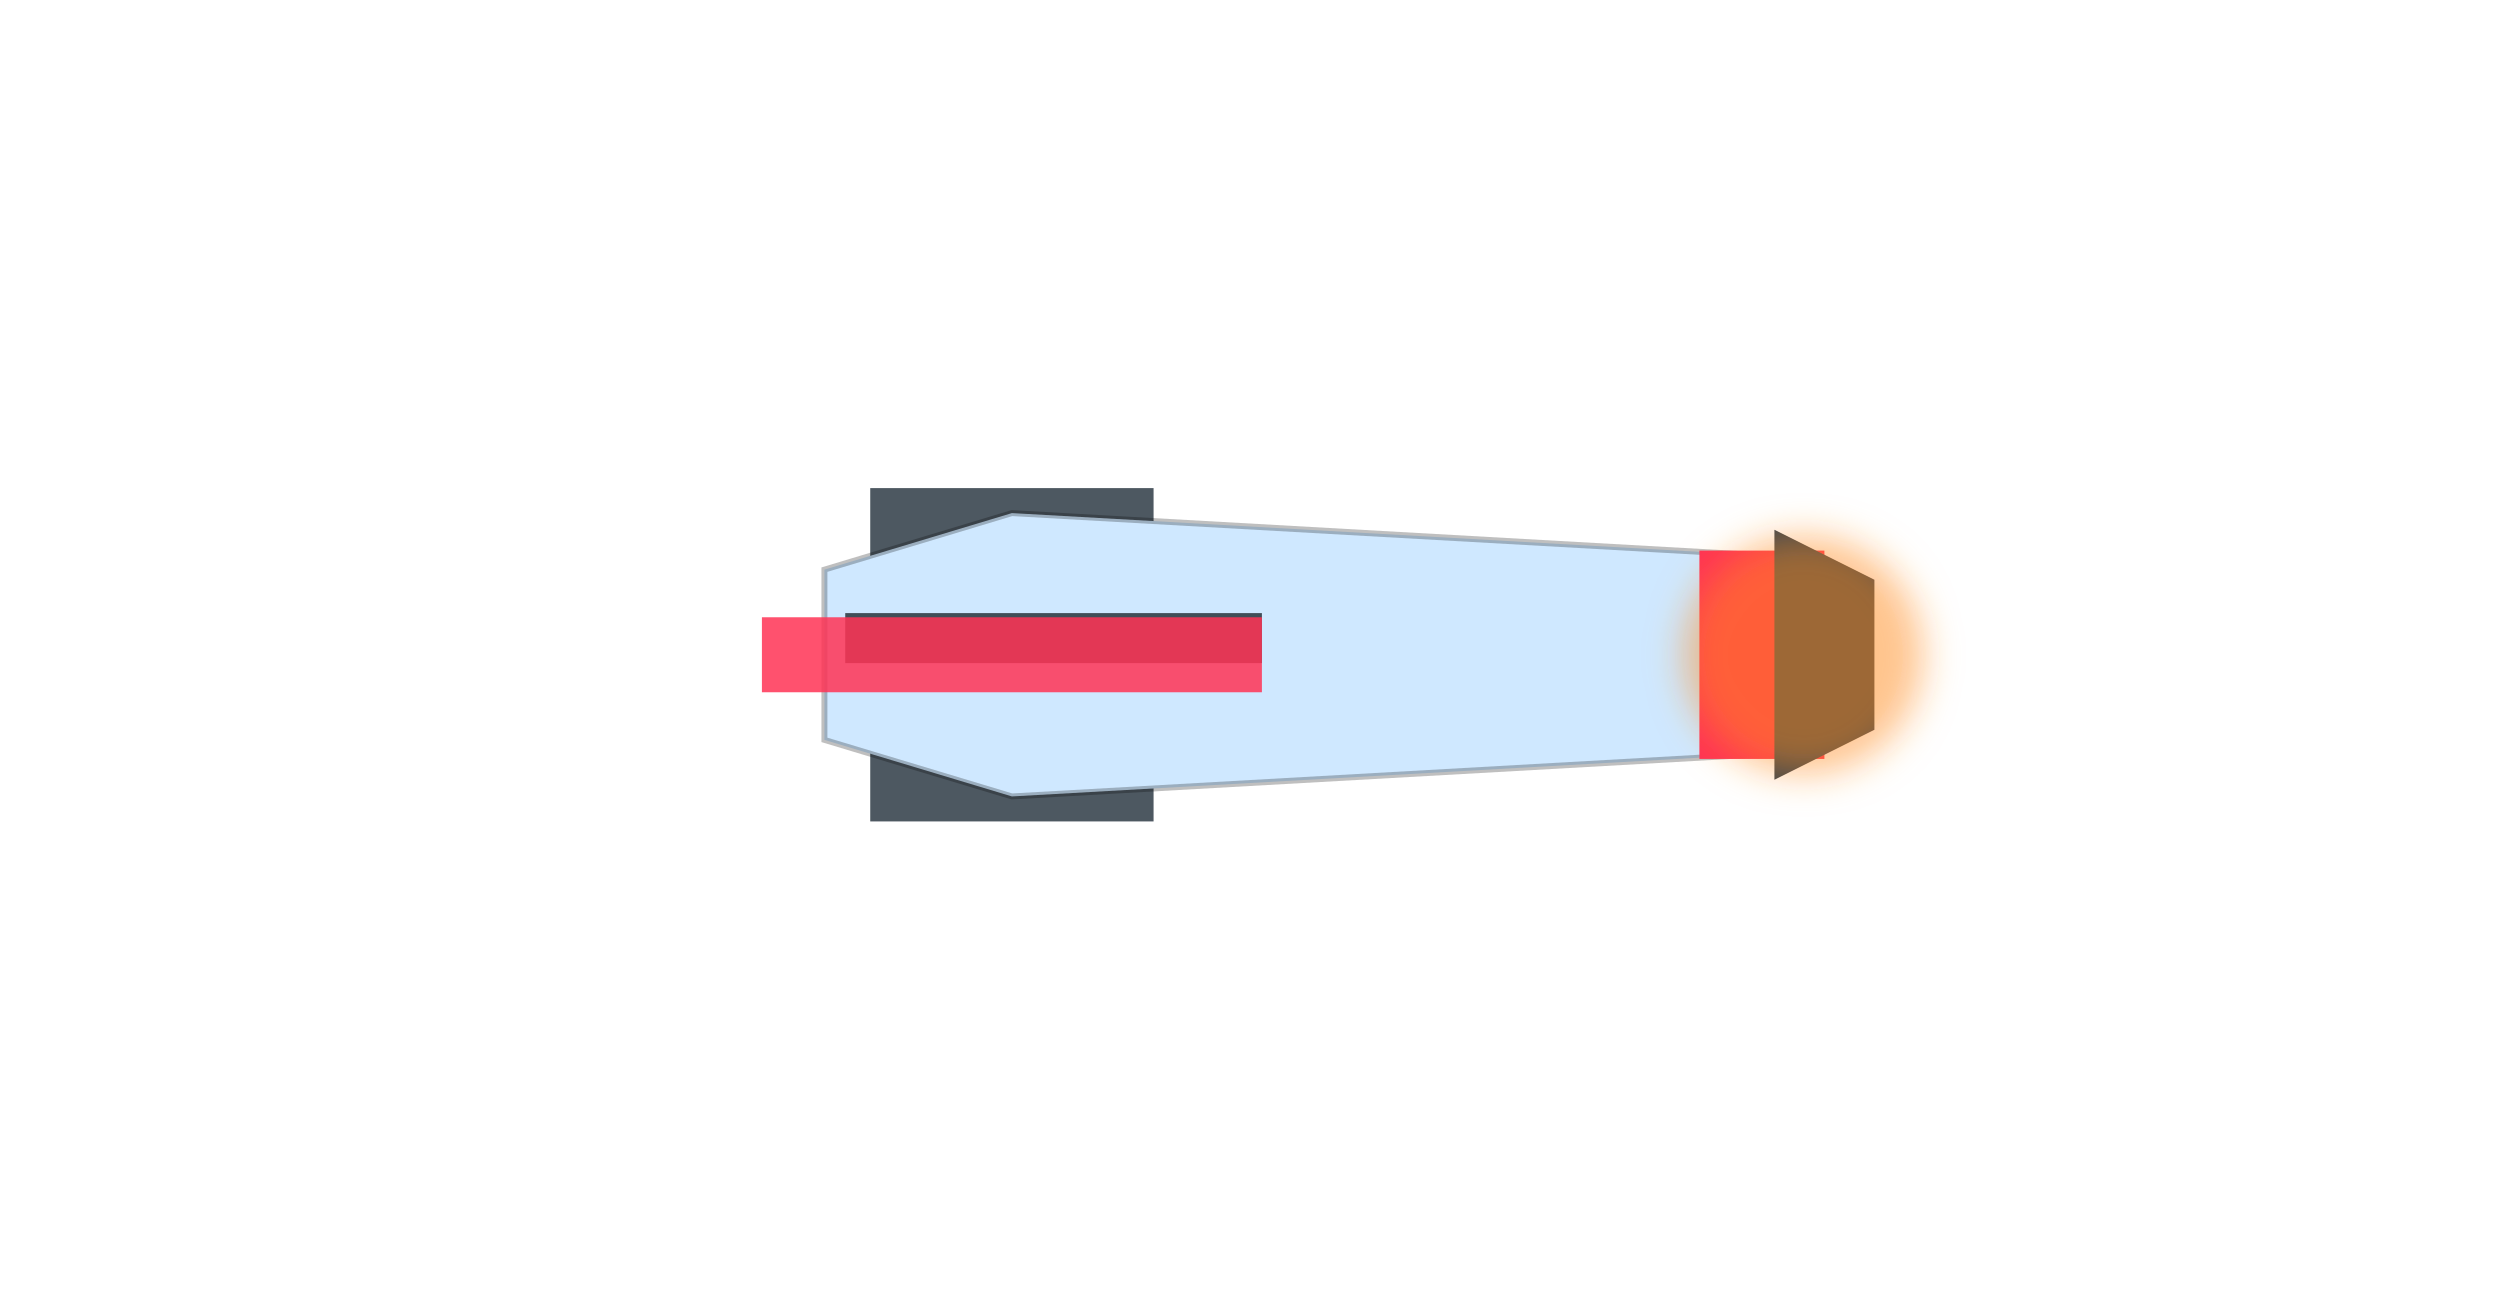
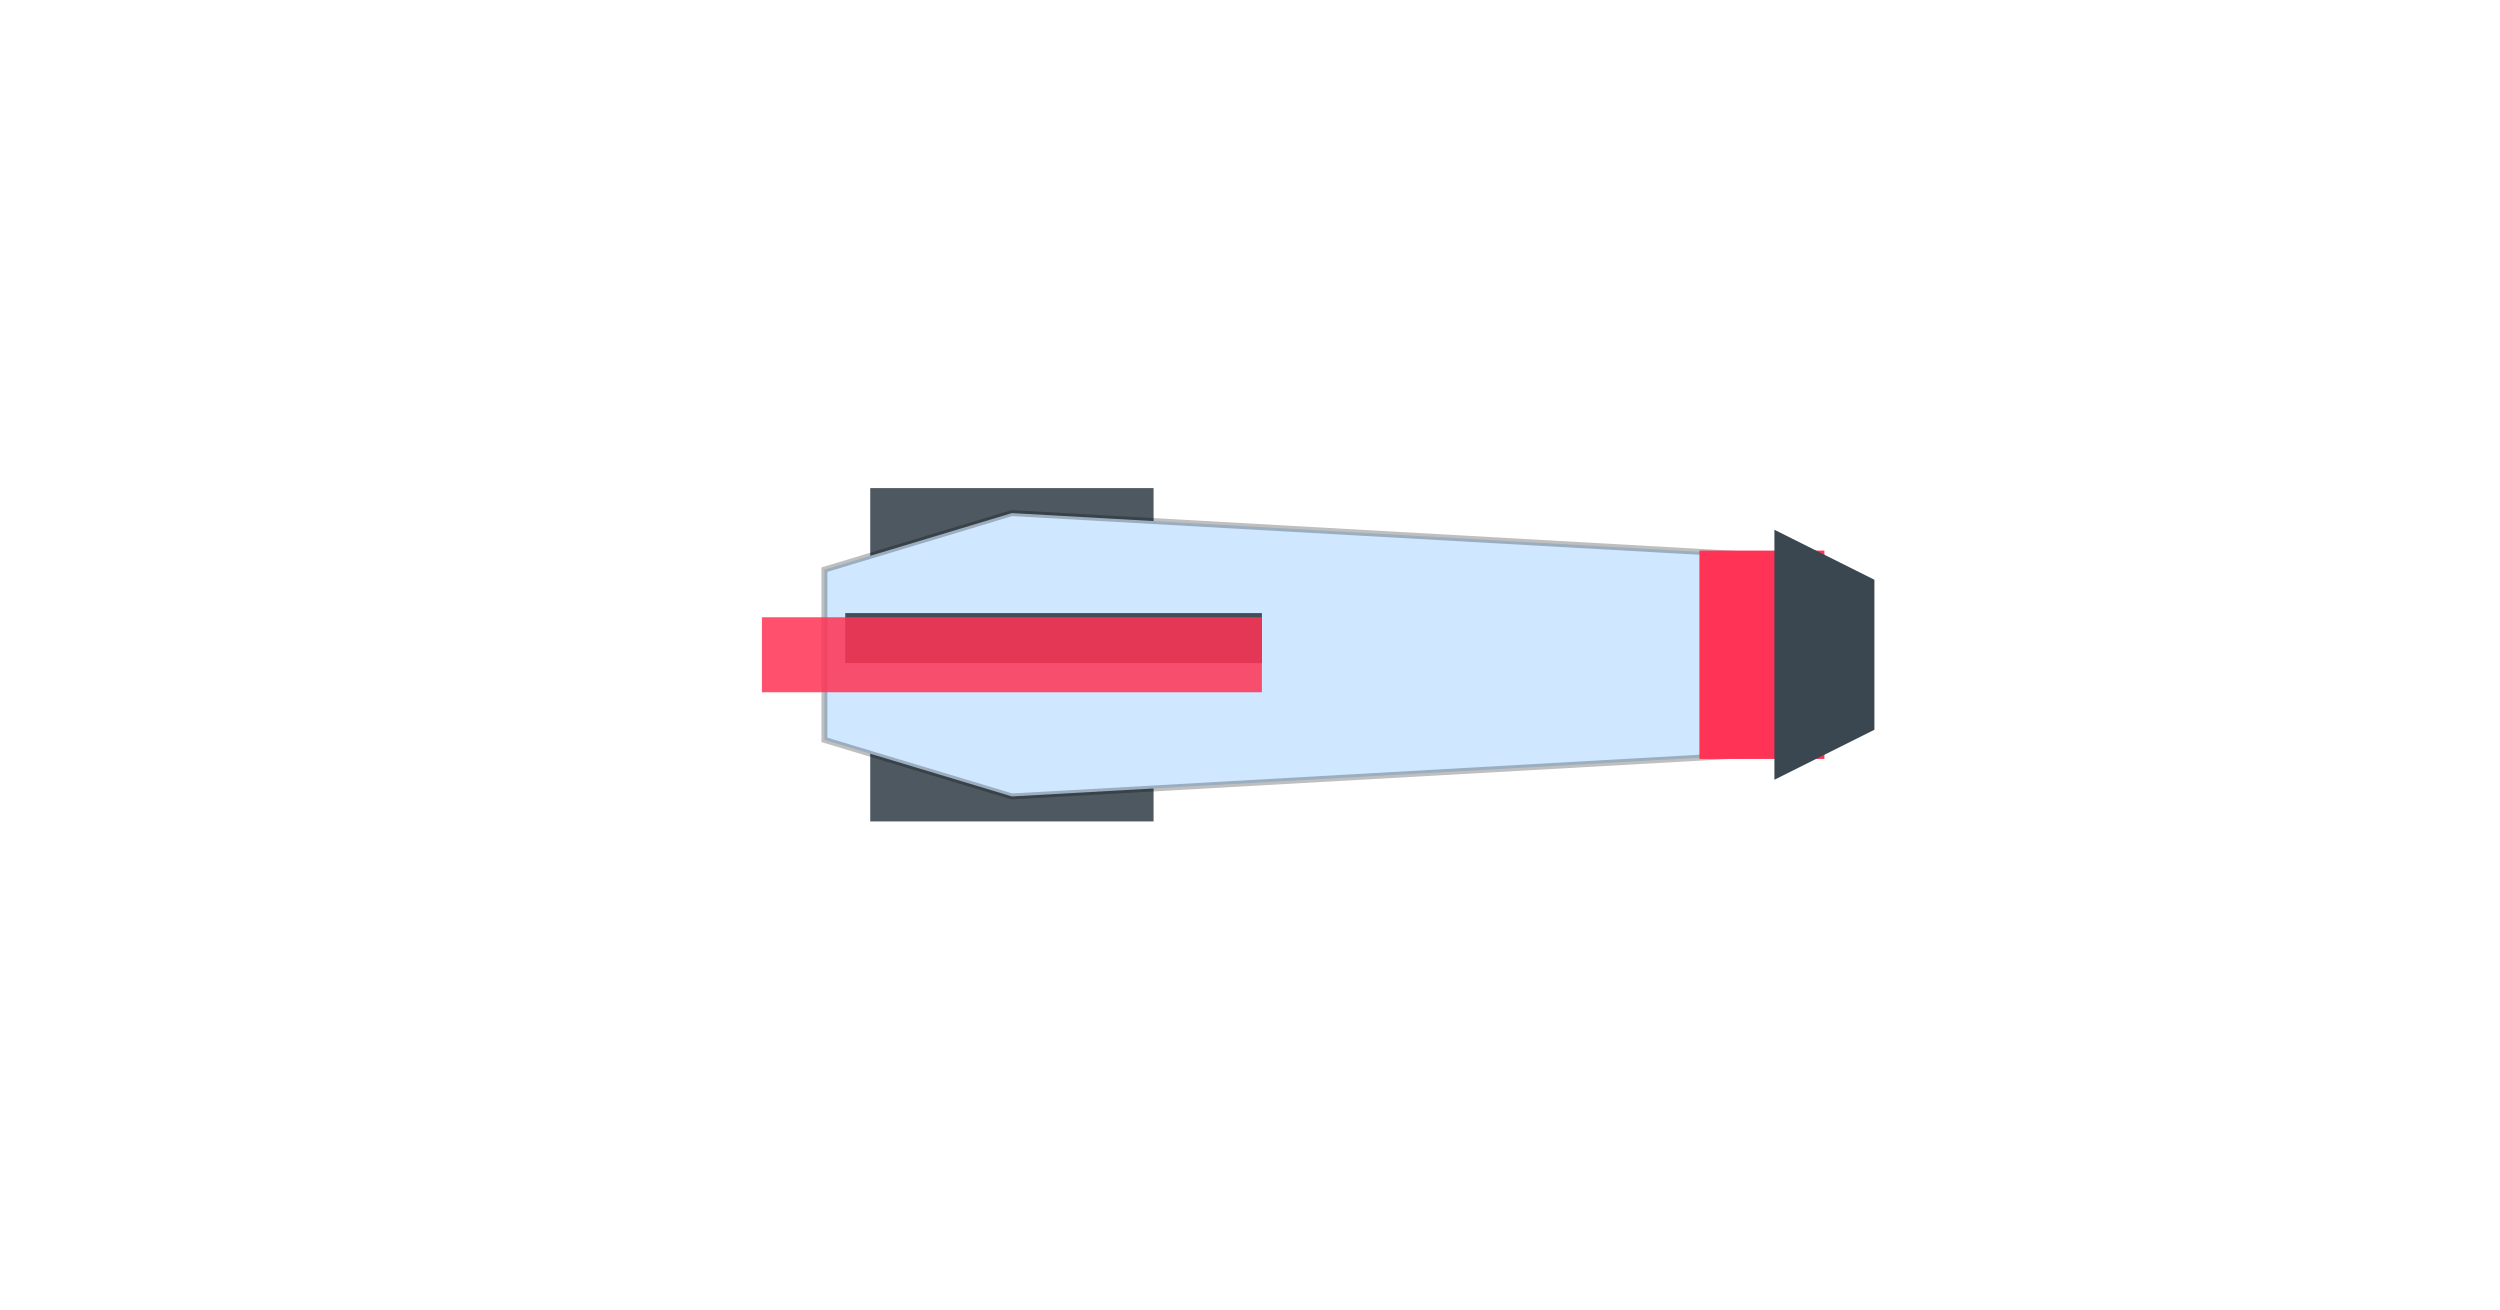
<svg xmlns="http://www.w3.org/2000/svg" viewBox="0 0 420 220" width="420" height="220" class="">
  <polygon points="146.2,82.0 193.8,82.0 193.8,138.0 146.2,138.0" fill="#3a4650" opacity="0.9" />
  <path d="M 170.0,86.2 L 296.0,93.3 L 296.0,126.7 L 170.0,133.8 L 138.5,124.3 L 138.5,95.7 Z" fill="#cfe8ff" stroke="#000" stroke-opacity="0.25" stroke-width="1" />
  <polygon points="285.5,92.5 306.5,92.5 306.5,127.5 285.5,127.5" fill="#ff3355" />
  <path d="M 298.1,89.0 L 314.9,97.4 L 314.9,122.6 L 298.1,131.0 Z" fill="#3a4650" />
  <polygon points="142.0,103.0 212.0,103.0 212.0,111.4 142.0,111.4" fill="#3a4650" opacity="0.95" />
  <polygon points="128.0,103.7 212.0,103.7 212.0,116.3 128.0,116.3" fill="#ff3355" opacity="0.85" />
-   <circle cx="303" cy="110" r="20.08" fill="#ff8a1a" opacity="0.5" style="filter:blur(3px)" />
</svg>
